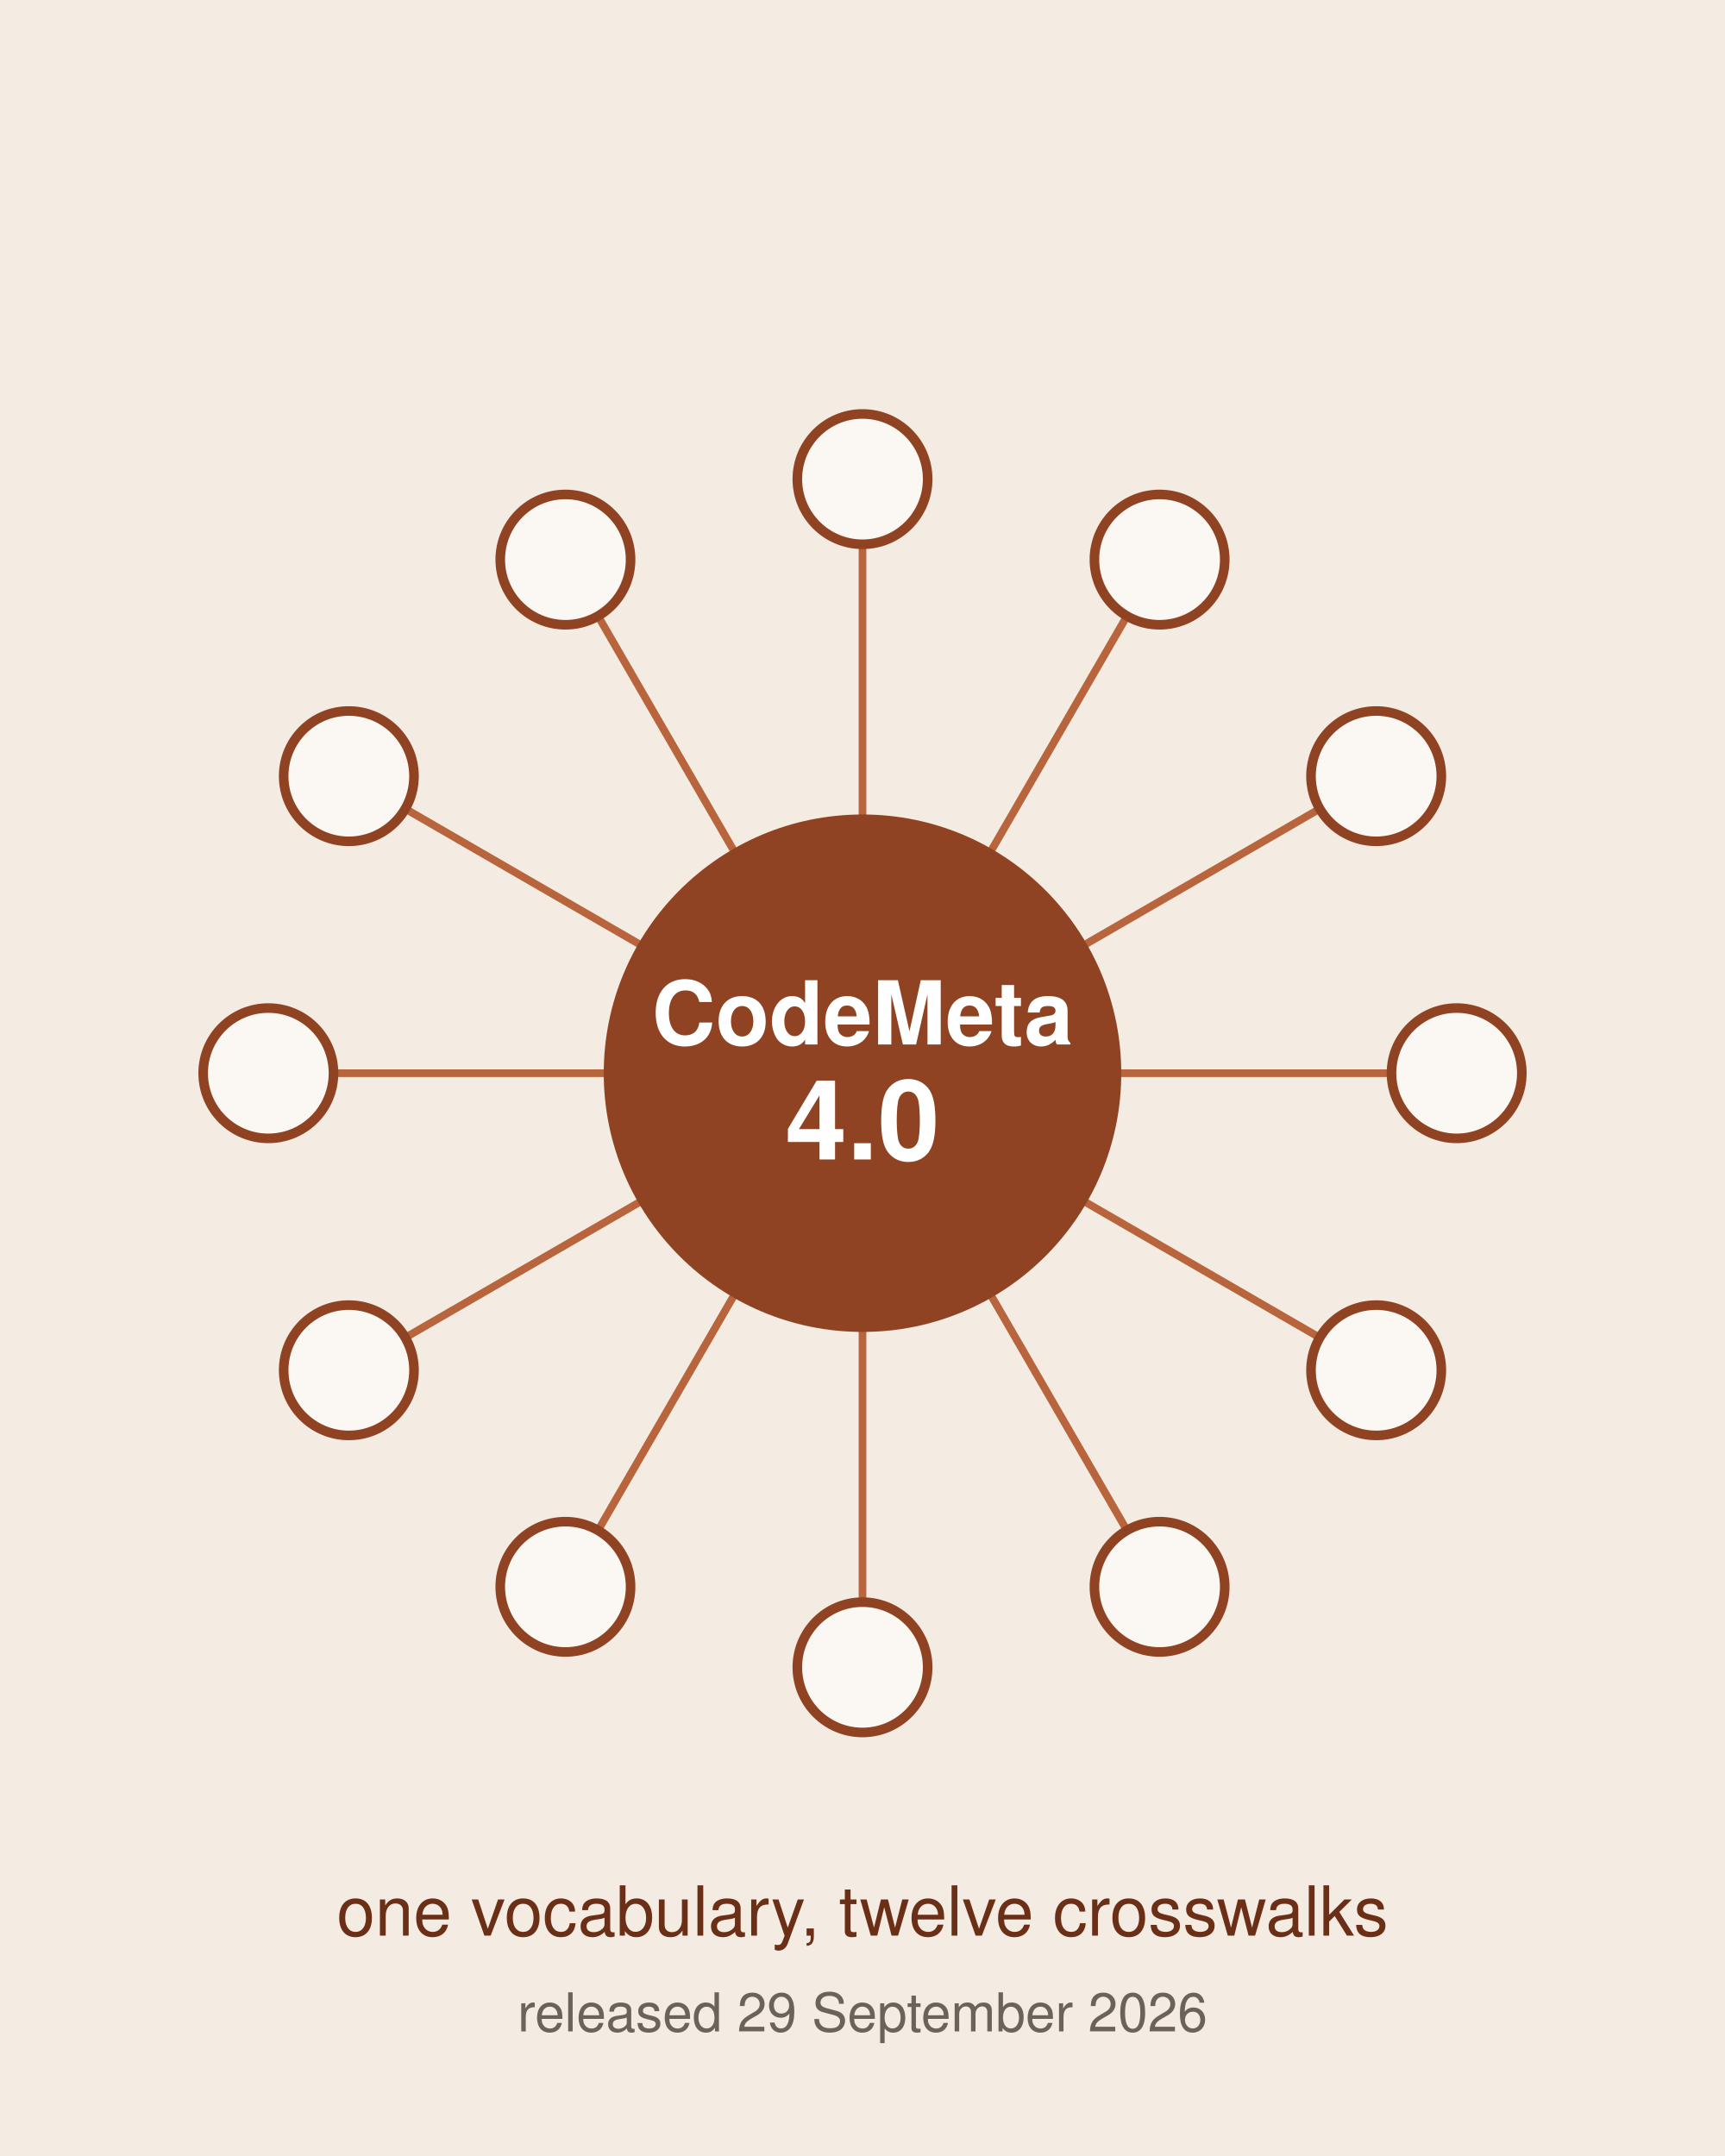
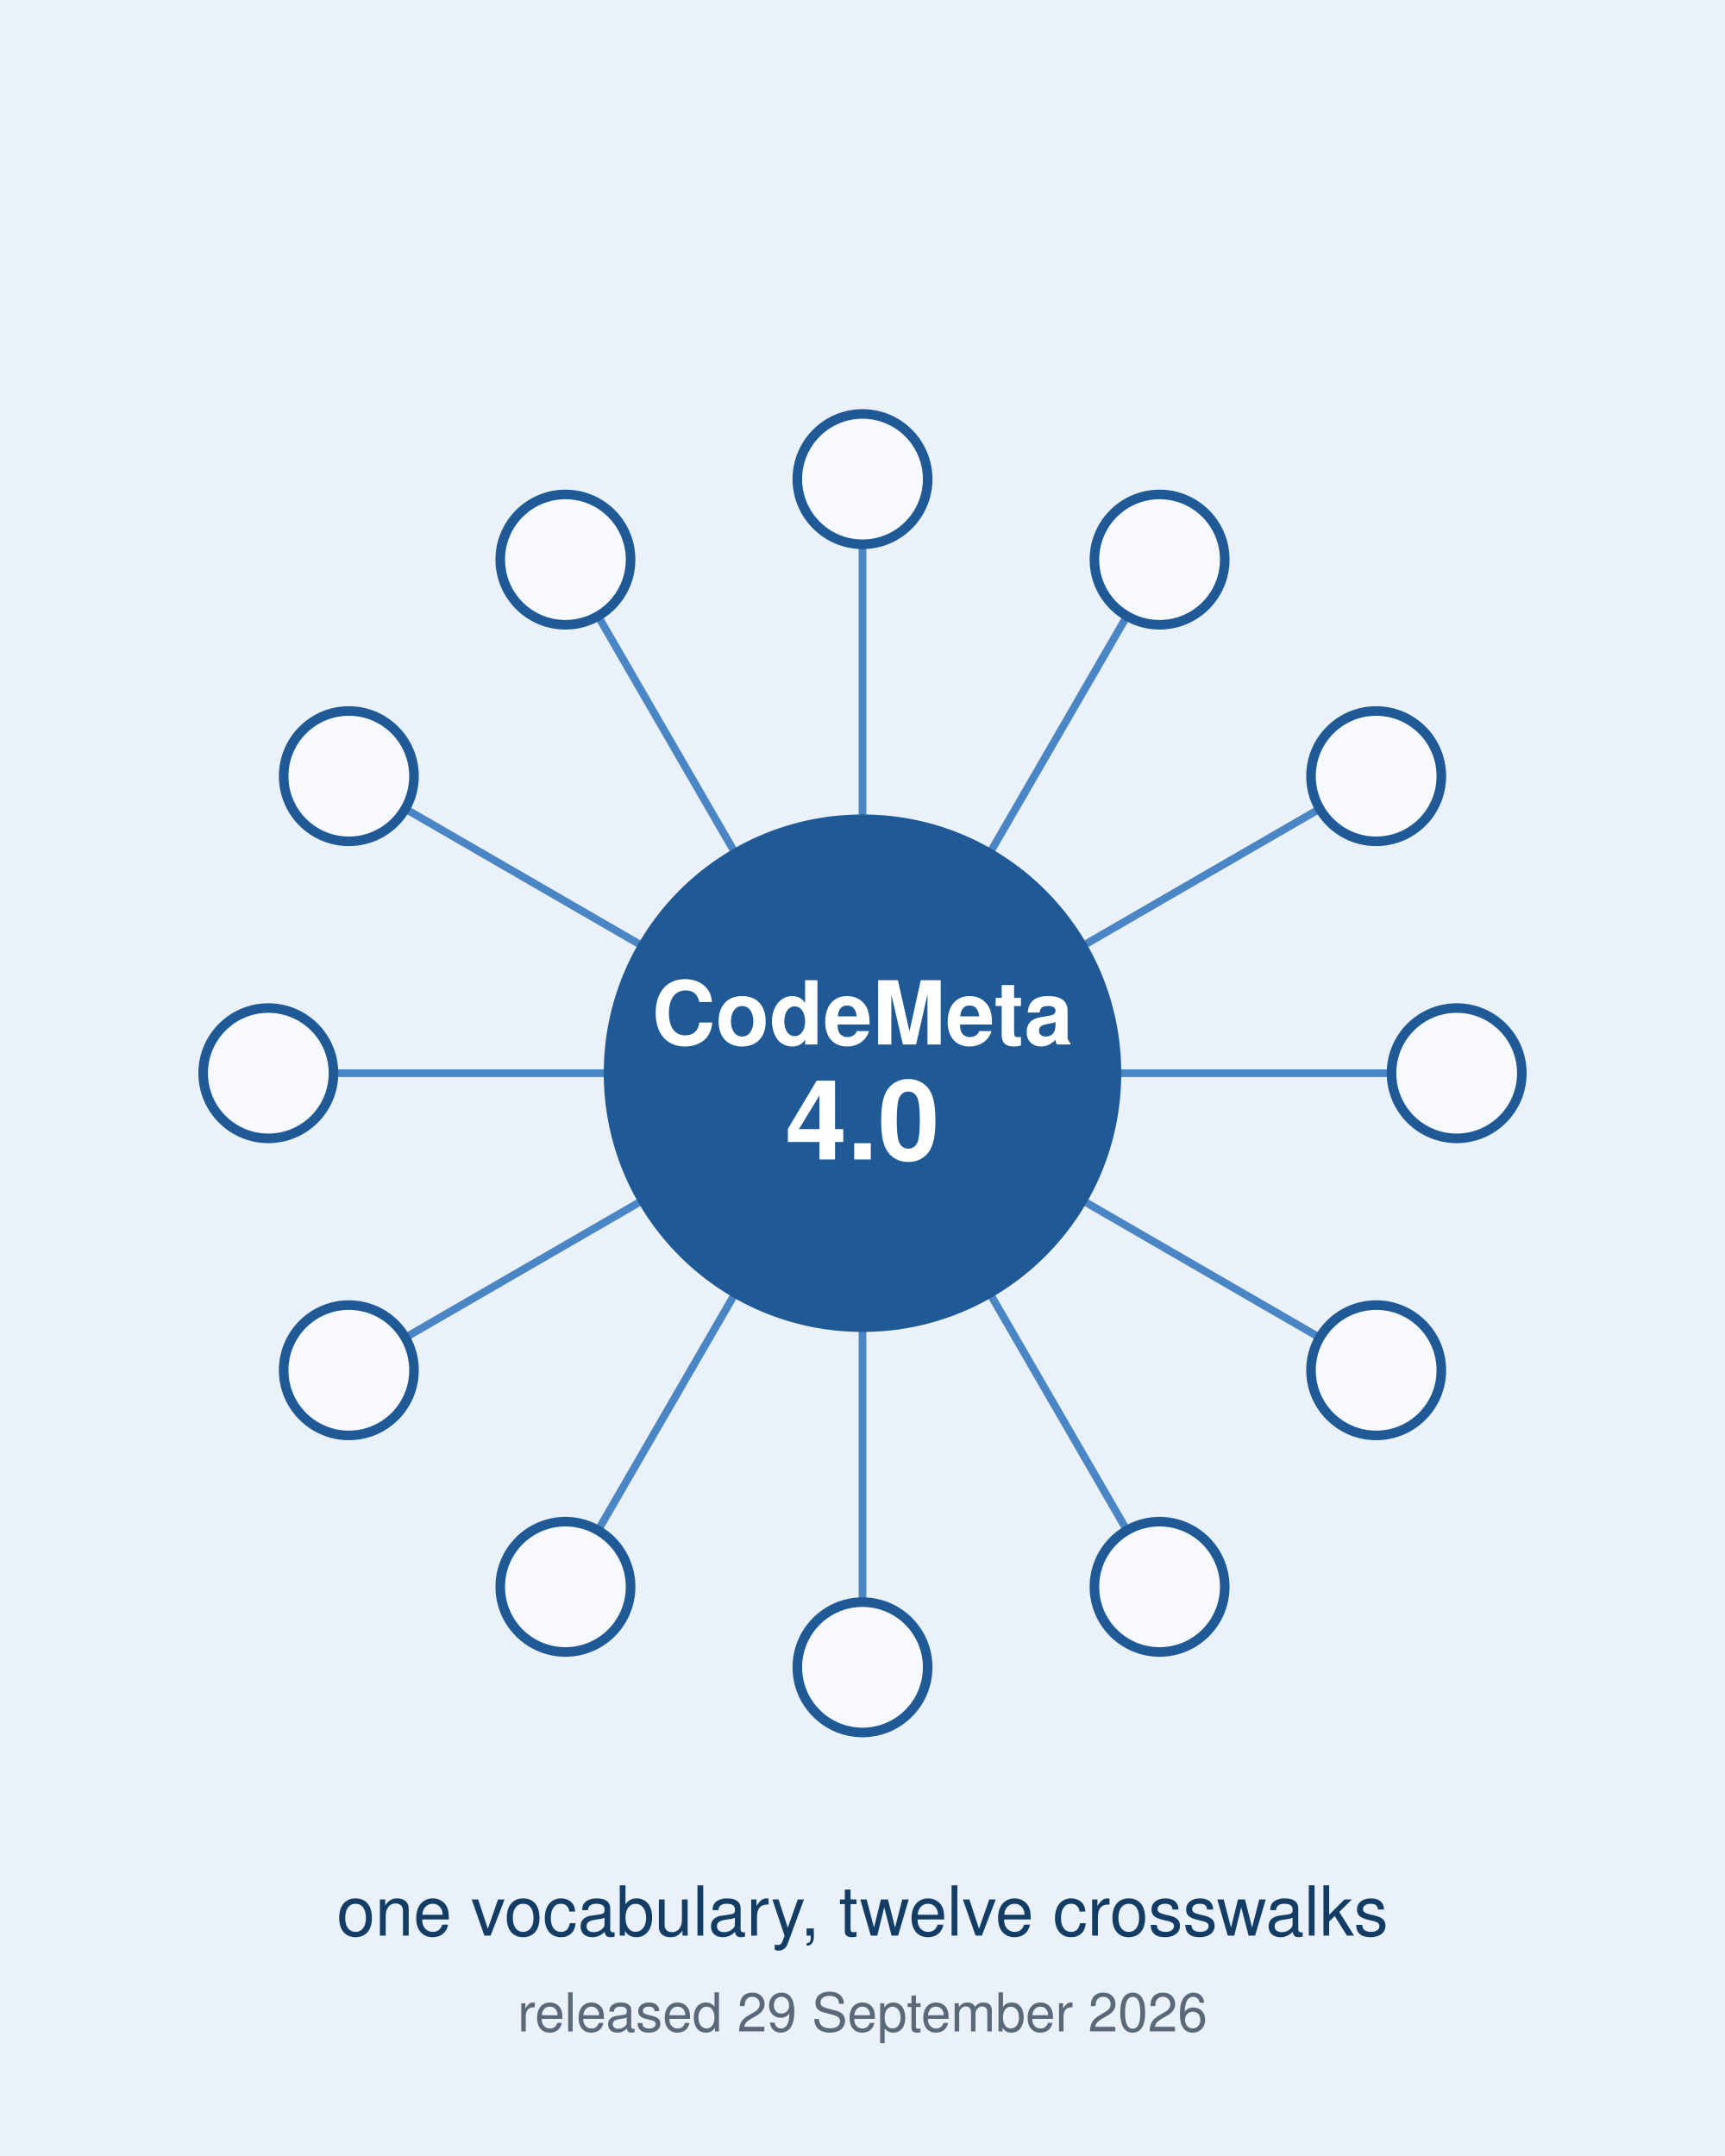
<svg xmlns="http://www.w3.org/2000/svg" viewBox="0 0 900 1125" role="img" aria-labelledby="t">
-   <rect width="900" height="1125" fill="#f4ece2" />
-   <g stroke="#b8643c" stroke-width="4" stroke-linecap="round">
+   <rect width="900" height="1125" fill="#eaf1f8" />
+   <g stroke="#4a86c5" stroke-width="4" stroke-linecap="round">
    <line x1="450" y1="560" x2="450" y2="250" />
    <line x1="450" y1="560" x2="605" y2="292" />
    <line x1="450" y1="560" x2="718" y2="405" />
    <line x1="450" y1="560" x2="760" y2="560" />
    <line x1="450" y1="560" x2="718" y2="715" />
    <line x1="450" y1="560" x2="605" y2="828" />
    <line x1="450" y1="560" x2="450" y2="870" />
    <line x1="450" y1="560" x2="295" y2="828" />
    <line x1="450" y1="560" x2="182" y2="715" />
    <line x1="450" y1="560" x2="140" y2="560" />
    <line x1="450" y1="560" x2="182" y2="405" />
    <line x1="450" y1="560" x2="295" y2="292" />
  </g>
-   <g fill="#fbf8f4" stroke="#8f4322" stroke-width="5">
+   <g fill="#f7f9fc" stroke="#1f5a96" stroke-width="5">
    <circle cx="450" cy="250" r="34" />
    <circle cx="605" cy="292" r="34" />
    <circle cx="718" cy="405" r="34" />
    <circle cx="760" cy="560" r="34" />
    <circle cx="718" cy="715" r="34" />
    <circle cx="605" cy="828" r="34" />
    <circle cx="450" cy="870" r="34" />
    <circle cx="295" cy="828" r="34" />
    <circle cx="182" cy="715" r="34" />
    <circle cx="140" cy="560" r="34" />
    <circle cx="182" cy="405" r="34" />
    <circle cx="295" cy="292" r="34" />
  </g>
-   <circle cx="450" cy="560" r="135" fill="#8f4322" />
+   <circle cx="450" cy="560" r="135" fill="#1f5a96" />
  <text x="450" y="545" text-anchor="middle" font-family="'Source Sans 3', Helvetica, Arial, sans-serif" font-size="46" font-weight="700" fill="#fff">CodeMeta</text>
  <text x="450" y="605" text-anchor="middle" font-family="'Source Sans 3', Helvetica, Arial, sans-serif" font-size="58" font-weight="700" fill="#fff">4.0</text>
-   <text x="450" y="1010" text-anchor="middle" font-family="'Source Sans 3', Helvetica, Arial, sans-serif" font-size="36" fill="#6b2f17">one vocabulary, twelve crosswalks</text>
-   <text x="450" y="1060" text-anchor="middle" font-family="'Source Sans 3', Helvetica, Arial, sans-serif" font-size="28" fill="#6b625b">released 29 September 2026</text>
+   <text x="450" y="1010" text-anchor="middle" font-family="'Source Sans 3', Helvetica, Arial, sans-serif" font-size="36" fill="#143d66">one vocabulary, twelve crosswalks</text>
+   <text x="450" y="1060" text-anchor="middle" font-family="'Source Sans 3', Helvetica, Arial, sans-serif" font-size="28" fill="#5b6878">released 29 September 2026</text>
</svg>
